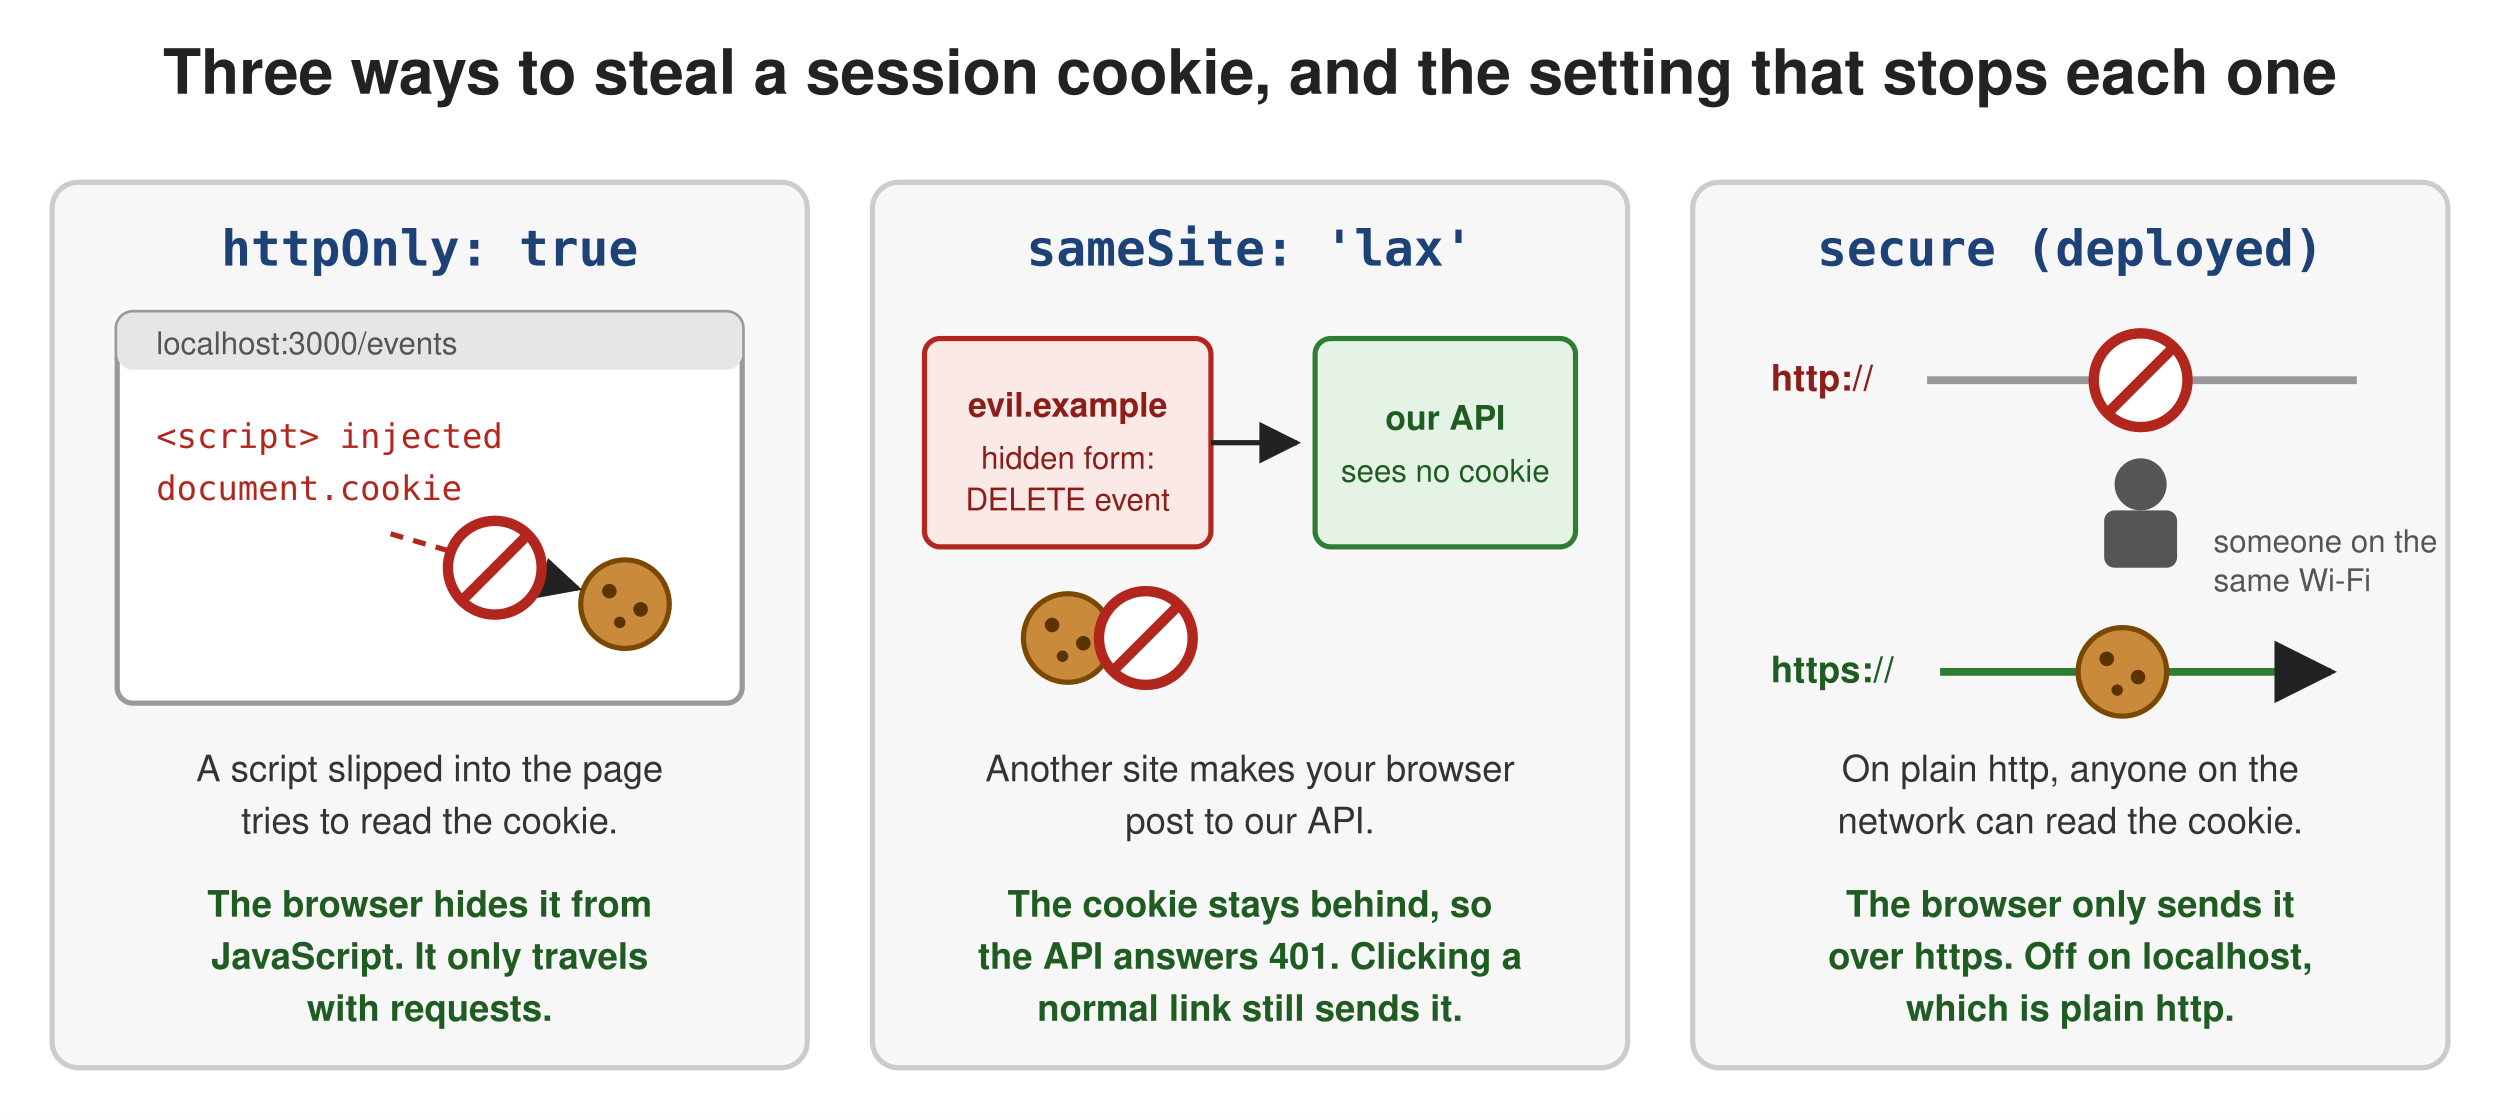
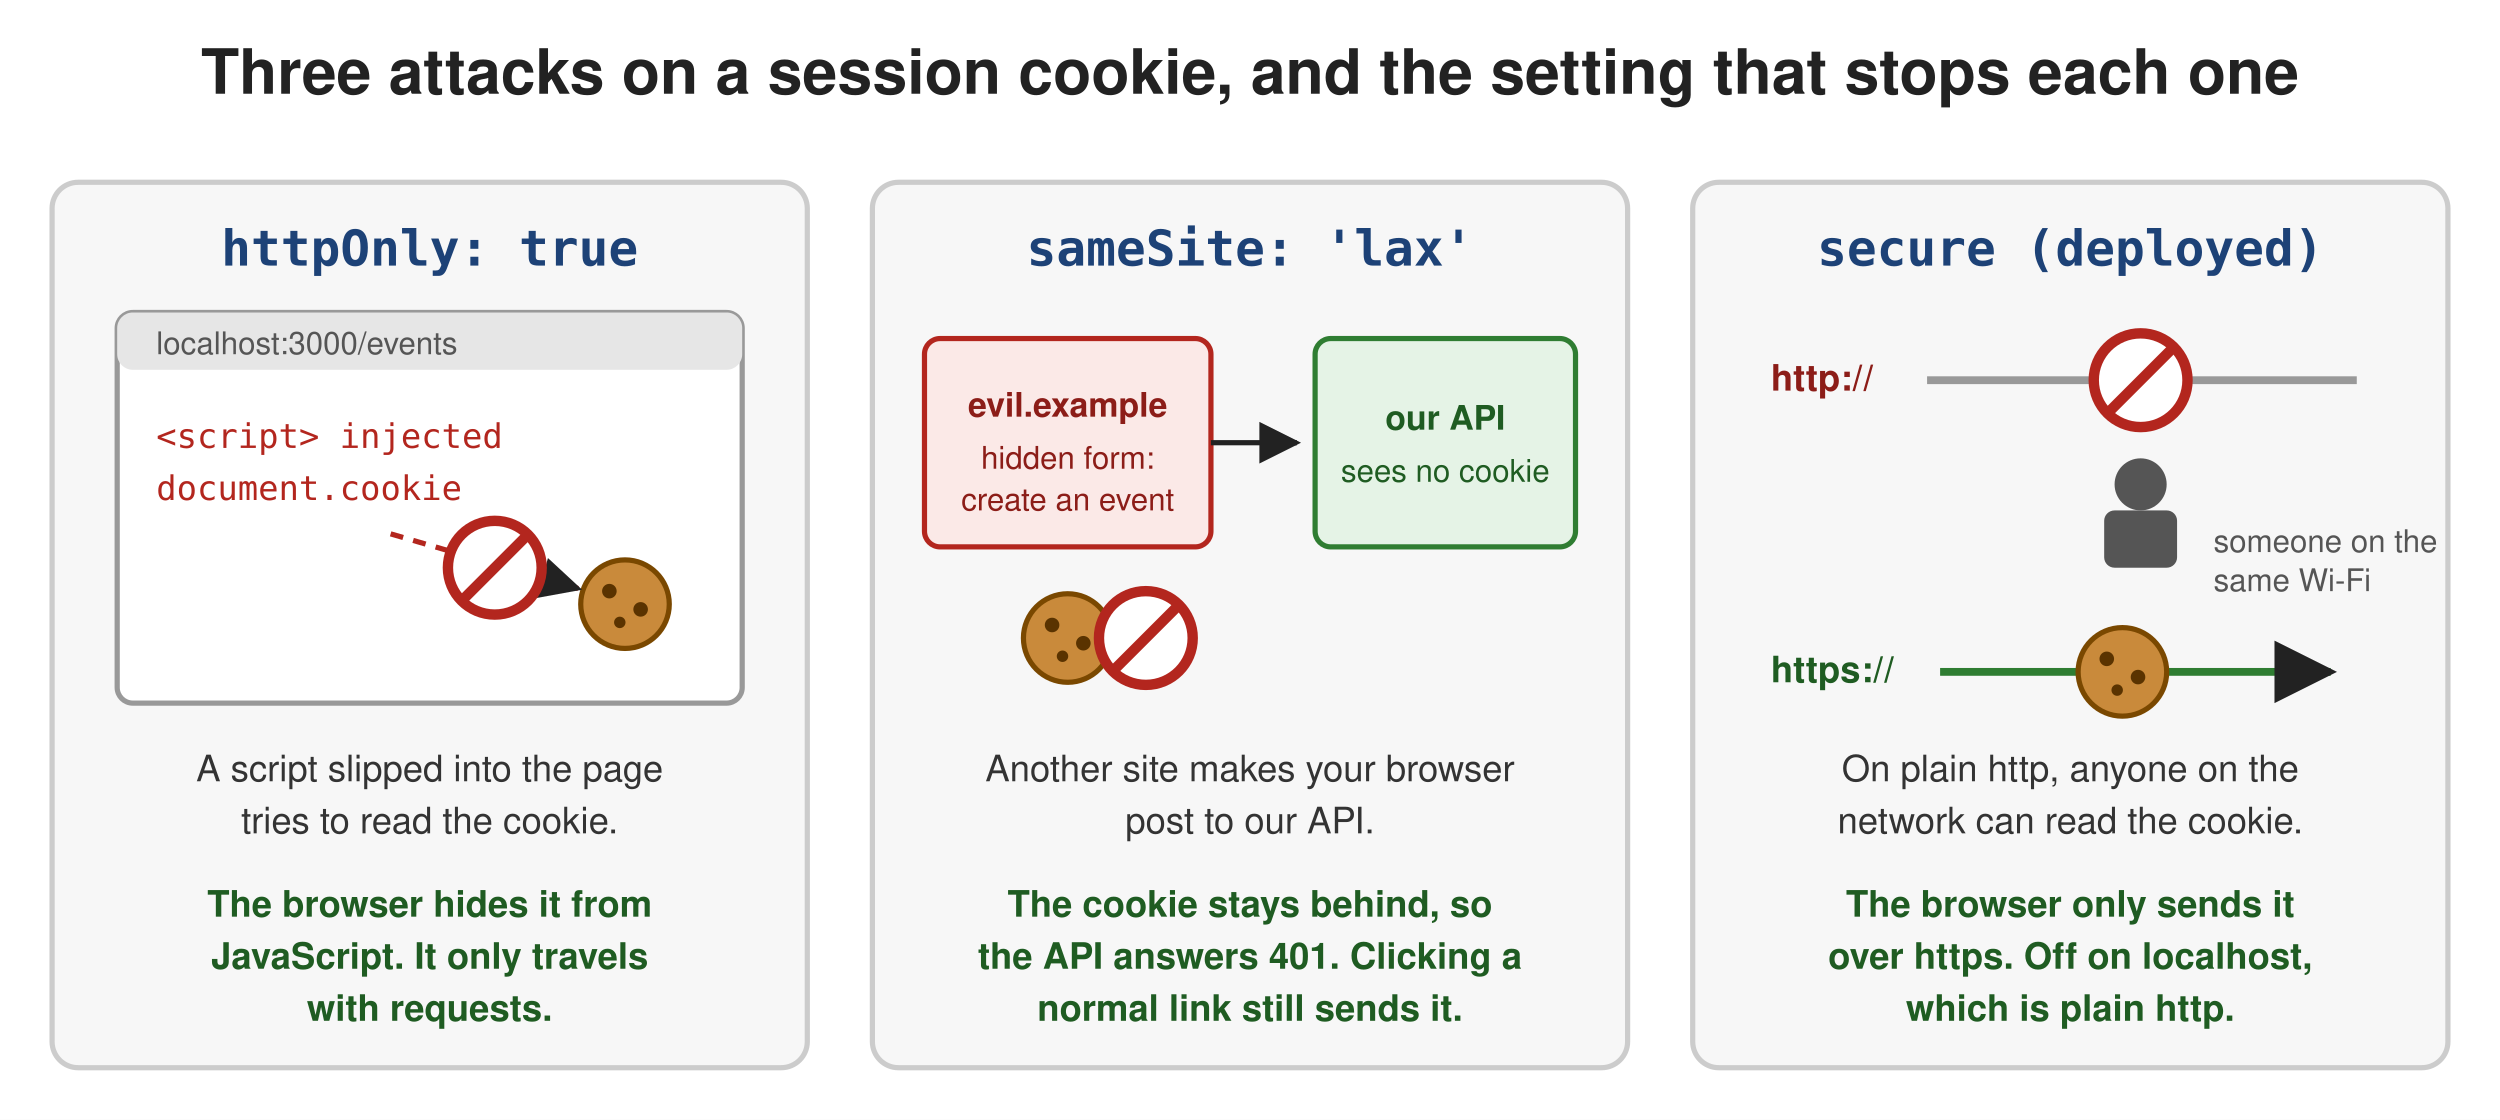
<svg xmlns="http://www.w3.org/2000/svg" viewBox="0 0 960 430" width="960" height="430" font-family="Segoe UI, Helvetica, Arial, sans-serif">
  <defs>
    <marker id="a" viewBox="0 0 10 10" refX="9" refY="5" markerWidth="8" markerHeight="8" orient="auto-start-reverse">
      <path d="M0 0L10 5L0 10z" fill="#222" />
    </marker>
    <g id="cookie">
      <circle r="17" fill="#c98a3b" stroke="#7a4800" stroke-width="2" />
      <circle cx="-6" cy="-5" r="2.8" fill="#5a3300" />
      <circle cx="6" cy="2" r="2.8" fill="#5a3300" />
      <circle cx="-2" cy="7" r="2.2" fill="#5a3300" />
    </g>
    <g id="block">
      <circle r="18" fill="#ffffff" stroke="#b3261e" stroke-width="4" />
      <line x1="-12" y1="12" x2="12" y2="-12" stroke="#b3261e" stroke-width="4" />
    </g>
  </defs>
  <rect width="960" height="430" fill="#ffffff" />
-   <text x="480" y="36" text-anchor="middle" font-size="24" font-weight="700" fill="#222">Three ways to steal a session cookie, and the setting that stops each one</text>
+   <text x="480" y="36" text-anchor="middle" font-size="24" font-weight="700" fill="#222">Three attacks on a session cookie, and the setting that stops each one</text>
  <rect x="20" y="70" width="290" height="340" rx="10" fill="#f7f7f7" stroke="#cccccc" stroke-width="2" />
  <text x="165" y="102" text-anchor="middle" font-size="19" font-weight="700" font-family="Consolas, monospace" fill="#1d4277">httpOnly: true</text>
  <rect x="45" y="120" width="240" height="150" rx="6" fill="#ffffff" stroke="#999999" stroke-width="2" />
  <rect x="45" y="120" width="240" height="22" rx="6" fill="#e6e6e6" />
  <text x="60" y="136" font-size="12" fill="#555">localhost:3000/events</text>
  <text x="60" y="172" font-size="13" font-family="Consolas, monospace" fill="#b3261e">&lt;script&gt; injected</text>
  <text x="60" y="192" font-size="13" font-family="Consolas, monospace" fill="#b3261e">document.cookie</text>
  <use href="#cookie" x="240" y="232" />
  <line x1="150" y1="205" x2="222" y2="226" stroke="#b3261e" stroke-width="2" stroke-dasharray="5 4" marker-end="url(#a)" />
  <use href="#block" x="190" y="218" />
  <text x="165" y="300" text-anchor="middle" font-size="14" fill="#333">A script slipped into the page</text>
  <text x="165" y="320" text-anchor="middle" font-size="14" fill="#333">tries to read the cookie.</text>
  <text x="165" y="352" text-anchor="middle" font-size="14" font-weight="700" fill="#1f5c22">The browser hides it from</text>
  <text x="165" y="372" text-anchor="middle" font-size="14" font-weight="700" fill="#1f5c22">JavaScript. It only travels</text>
  <text x="165" y="392" text-anchor="middle" font-size="14" font-weight="700" fill="#1f5c22">with requests.</text>
  <rect x="335" y="70" width="290" height="340" rx="10" fill="#f7f7f7" stroke="#cccccc" stroke-width="2" />
  <text x="480" y="102" text-anchor="middle" font-size="19" font-weight="700" font-family="Consolas, monospace" fill="#1d4277">sameSite: 'lax'</text>
  <rect x="355" y="130" width="110" height="80" rx="6" fill="#fbe9e7" stroke="#b3261e" stroke-width="2" />
  <text x="410" y="160" text-anchor="middle" font-size="13" font-weight="700" fill="#8c1d18">evil.example</text>
  <text x="410" y="180" text-anchor="middle" font-size="12" fill="#8c1d18">hidden form:</text>
-   <text x="410" y="196" text-anchor="middle" font-size="12" fill="#8c1d18">DELETE event</text>
+   <text x="410" y="196" text-anchor="middle" font-size="12" fill="#8c1d18">create an event</text>
  <rect x="505" y="130" width="100" height="80" rx="6" fill="#e5f3e6" stroke="#2f7d32" stroke-width="2" />
  <text x="555" y="165" text-anchor="middle" font-size="13" font-weight="700" fill="#1f5c22">our API</text>
  <text x="555" y="185" text-anchor="middle" font-size="12" fill="#1f5c22">sees no cookie</text>
  <line x1="465" y1="170" x2="498" y2="170" stroke="#222" stroke-width="2" marker-end="url(#a)" />
  <use href="#cookie" x="410" y="245" />
  <use href="#block" x="440" y="245" />
  <text x="480" y="300" text-anchor="middle" font-size="14" fill="#333">Another site makes your browser</text>
  <text x="480" y="320" text-anchor="middle" font-size="14" fill="#333">post to our API.</text>
  <text x="480" y="352" text-anchor="middle" font-size="14" font-weight="700" fill="#1f5c22">The cookie stays behind, so</text>
  <text x="480" y="372" text-anchor="middle" font-size="14" font-weight="700" fill="#1f5c22">the API answers 401. Clicking a</text>
  <text x="480" y="392" text-anchor="middle" font-size="14" font-weight="700" fill="#1f5c22">normal link still sends it.</text>
  <rect x="650" y="70" width="290" height="340" rx="10" fill="#f7f7f7" stroke="#cccccc" stroke-width="2" />
  <text x="795" y="102" text-anchor="middle" font-size="19" font-weight="700" font-family="Consolas, monospace" fill="#1d4277">secure (deployed)</text>
  <text x="680" y="150" font-size="14" font-weight="700" fill="#8c1d18">http://</text>
  <line x1="740" y1="146" x2="905" y2="146" stroke="#999999" stroke-width="3" />
  <use href="#block" x="822" y="146" />
  <circle cx="822" cy="186" r="10" fill="#555" />
  <rect x="808" y="196" width="28" height="22" rx="4" fill="#555" />
  <text x="850" y="212" font-size="12" fill="#555">someone on the</text>
  <text x="850" y="227" font-size="12" fill="#555">same Wi-Fi</text>
  <text x="680" y="262" font-size="14" font-weight="700" fill="#1f5c22">https://</text>
  <line x1="745" y1="258" x2="895" y2="258" stroke="#2f7d32" stroke-width="3" marker-end="url(#a)" />
  <use href="#cookie" x="815" y="258" />
  <text x="795" y="300" text-anchor="middle" font-size="14" fill="#333">On plain http, anyone on the</text>
  <text x="795" y="320" text-anchor="middle" font-size="14" fill="#333">network can read the cookie.</text>
  <text x="795" y="352" text-anchor="middle" font-size="14" font-weight="700" fill="#1f5c22">The browser only sends it</text>
  <text x="795" y="372" text-anchor="middle" font-size="14" font-weight="700" fill="#1f5c22">over https. Off on localhost,</text>
  <text x="795" y="392" text-anchor="middle" font-size="14" font-weight="700" fill="#1f5c22">which is plain http.</text>
</svg>
